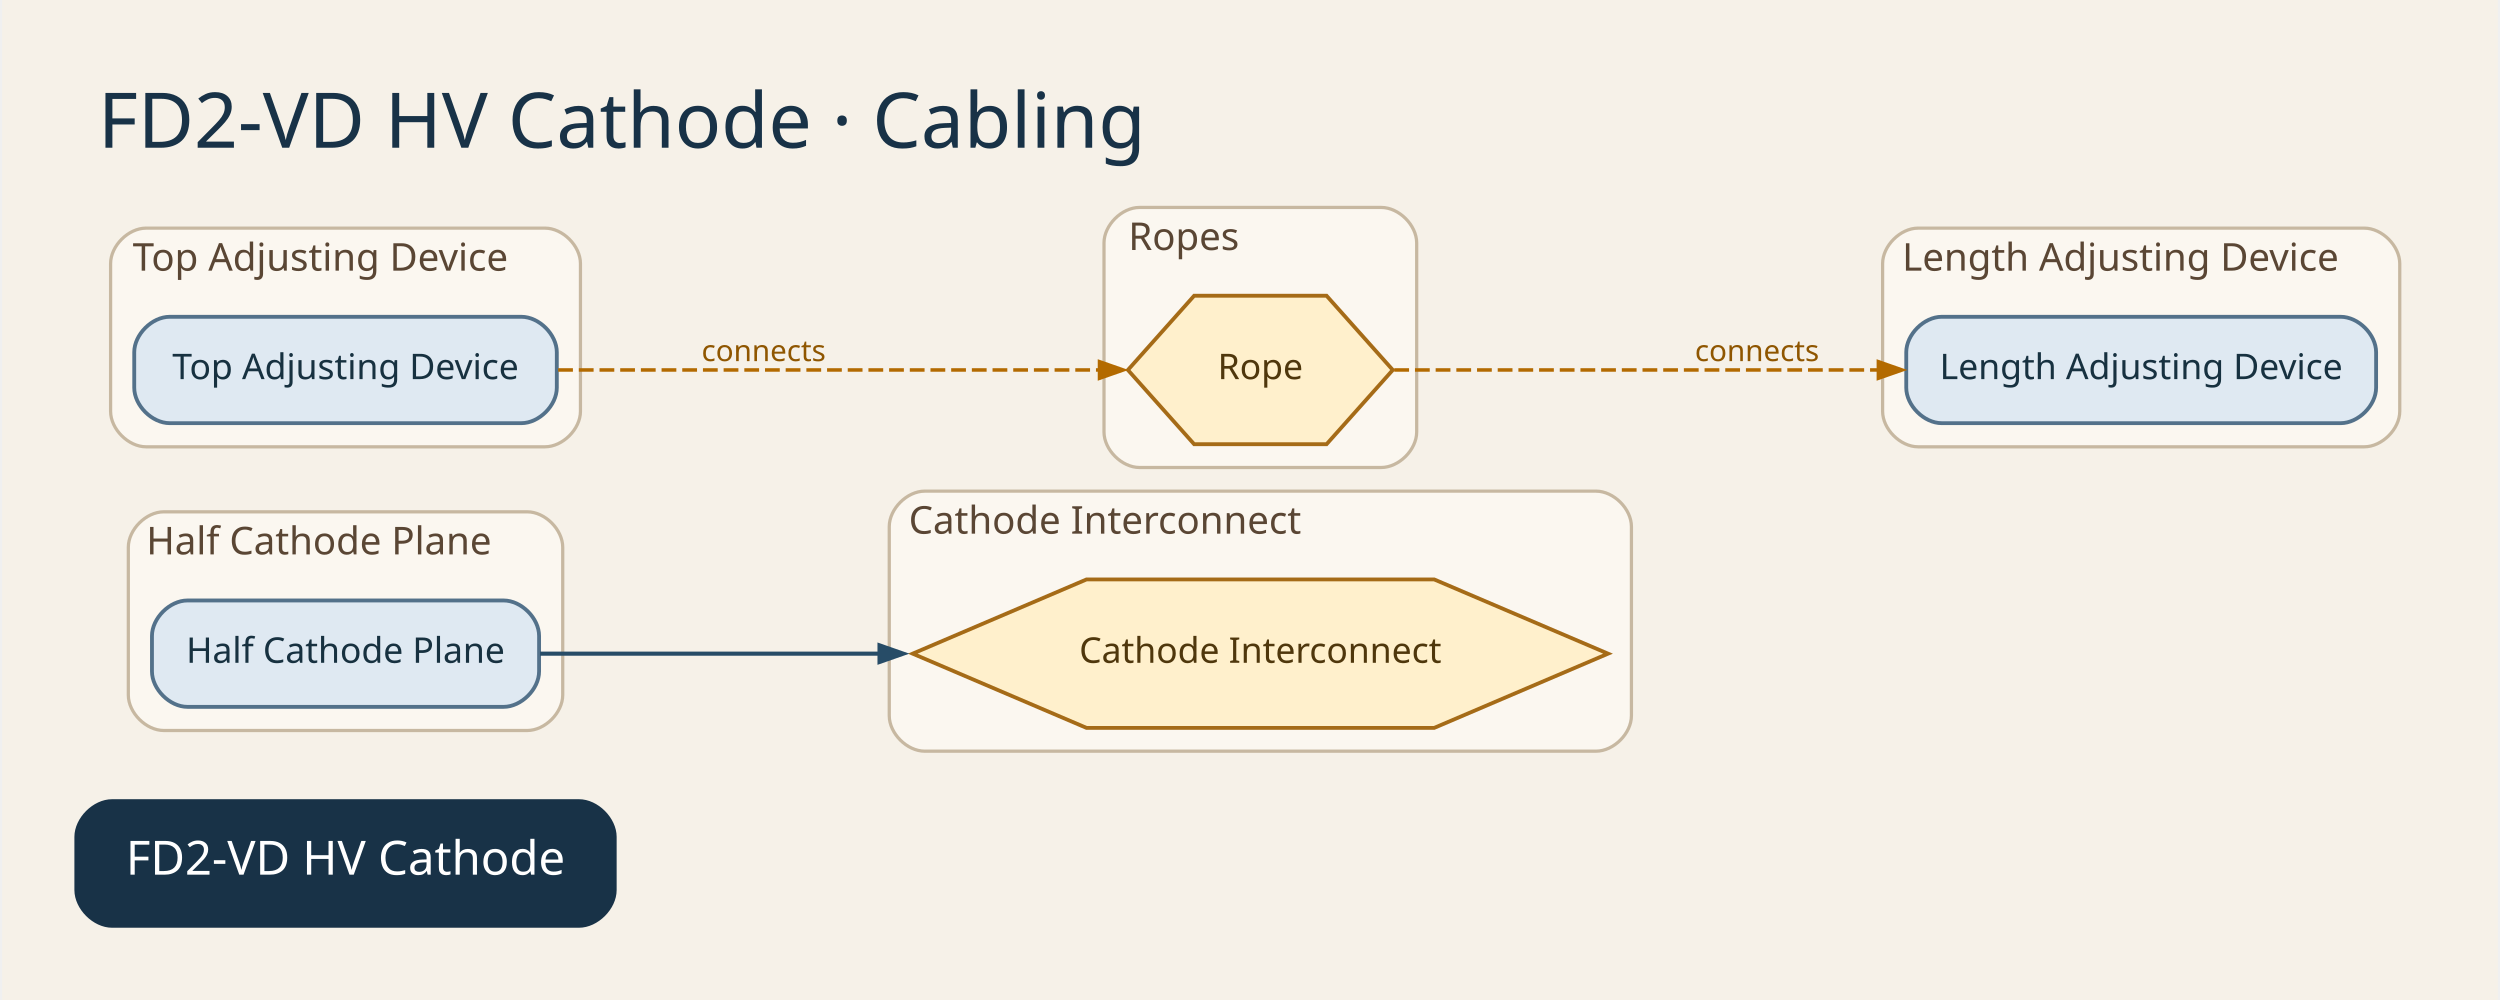
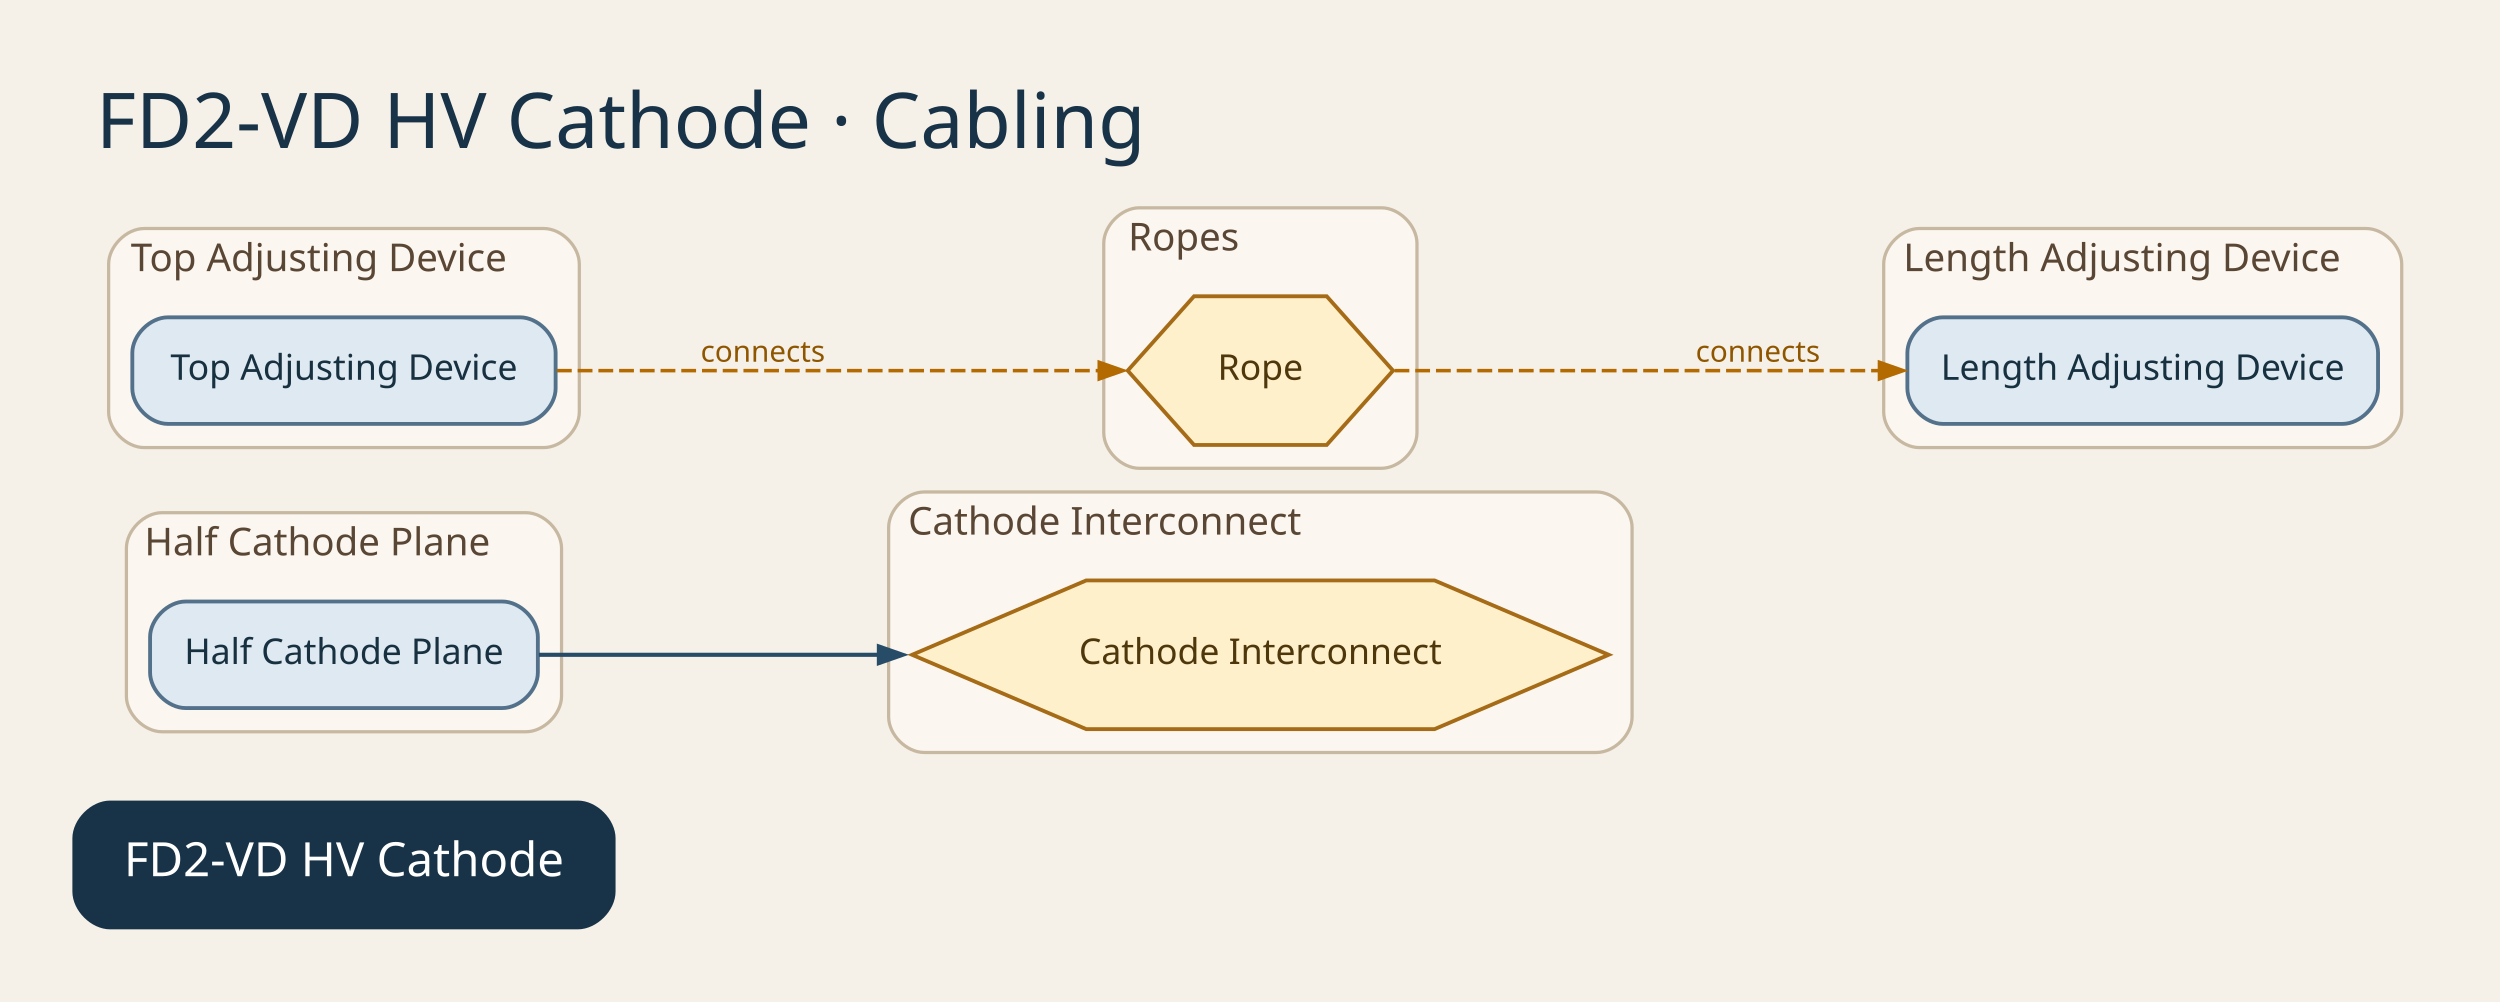
- <svg xmlns="http://www.w3.org/2000/svg" xmlns:xlink="http://www.w3.org/1999/xlink" width="845pt" height="338pt" viewBox="0.00 0.00 844.55 338.40">
+ <svg xmlns="http://www.w3.org/2000/svg" xmlns:xlink="http://www.w3.org/1999/xlink" preserveAspectRatio="xMidYMid meet" width="100%" height="100%" viewBox="0.00 0.00 844.55 338.40">
  <g id="graph0" class="graph" transform="scale(1 1) rotate(0) translate(25.2 313.2)">
    <polygon fill="#f6f1e8" stroke="none" points="-25.2,25.2 -25.2,-313.2 819.35,-313.2 819.35,25.2 -25.2,25.2" />
    <text text-anchor="middle" x="184.5" y="-263.2" font-family="Iowan Old Style" font-size="26.00" fill="#183247">FD2-VD HV Cathode · Cabling</text>
    <g id="clust1" class="cluster">
      <g id="a_clust1">
        <a xlink:href="../explorer.html#object=fd2_vd_hv_cathode.cathode_interconnect" xlink:title="Open Cathode Interconnect in the interactive explorer" target="_top">
          <path fill="#fbf7f0" stroke="#c7b8a1" stroke-width="1.1" d="M287,-59C287,-59 514.15,-59 514.15,-59 520.15,-59 526.15,-65 526.15,-71 526.15,-71 526.15,-135 526.15,-135 526.15,-141 520.15,-147 514.15,-147 514.15,-147 287,-147 287,-147 281,-147 275,-141 275,-135 275,-135 275,-71 275,-71 275,-65 281,-59 287,-59" />
          <text text-anchor="middle" x="348" y="-132.6" font-family="Avenir Next" font-size="13.00" fill="#5a4634">Cathode Interconnect</text>
        </a>
      </g>
    </g>
    <g id="clust2" class="cluster">
      <g id="a_clust2">
        <a xlink:href="../explorer.html#object=fd2_vd_hv_cathode.half_cathode_plane" xlink:title="Open Half Cathode Plane in the interactive explorer" target="_top">
          <path fill="#fbf7f0" stroke="#c7b8a1" stroke-width="1.1" d="M29.5,-66C29.5,-66 152.5,-66 152.5,-66 158.5,-66 164.5,-72 164.5,-78 164.5,-78 164.5,-128 164.5,-128 164.5,-134 158.5,-140 152.5,-140 152.5,-140 29.5,-140 29.5,-140 23.5,-140 17.5,-134 17.5,-128 17.5,-128 17.5,-78 17.5,-78 17.5,-72 23.5,-66 29.5,-66" />
          <text text-anchor="middle" x="82" y="-125.6" font-family="Avenir Next" font-size="13.00" fill="#5a4634">Half Cathode Plane</text>
        </a>
      </g>
    </g>
    <g id="clust3" class="cluster">
      <g id="a_clust3">
        <a xlink:href="../explorer.html#object=fd2_vd_hv_cathode.lad" xlink:title="Open Length Adjusting Device in the interactive explorer" target="_top">
          <path fill="#fbf7f0" stroke="#c7b8a1" stroke-width="1.1" d="M623.15,-162C623.15,-162 774.15,-162 774.15,-162 780.15,-162 786.15,-168 786.15,-174 786.15,-174 786.15,-224 786.15,-224 786.15,-230 780.15,-236 774.15,-236 774.15,-236 623.15,-236 623.15,-236 617.15,-236 611.15,-230 611.15,-224 611.15,-224 611.15,-174 611.15,-174 611.15,-168 617.15,-162 623.15,-162" />
          <text text-anchor="middle" x="691.65" y="-221.6" font-family="Avenir Next" font-size="13.00" fill="#5a4634">Length Adjusting Device</text>
        </a>
      </g>
    </g>
    <g id="clust4" class="cluster">
      <g id="a_clust4">
        <a xlink:href="../explorer.html#object=fd2_vd_hv_cathode.ropes" xlink:title="Open Ropes in the interactive explorer" target="_top">
          <path fill="#fbf7f0" stroke="#c7b8a1" stroke-width="1.1" d="M359.67,-155C359.67,-155 441.48,-155 441.48,-155 447.48,-155 453.48,-161 453.48,-167 453.48,-167 453.48,-231 453.48,-231 453.48,-237 447.48,-243 441.48,-243 441.48,-243 359.67,-243 359.67,-243 353.67,-243 347.67,-237 347.67,-231 347.67,-231 347.67,-167 347.67,-167 347.67,-161 353.67,-155 359.67,-155" />
          <text text-anchor="middle" x="374.67" y="-228.6" font-family="Avenir Next" font-size="13.00" fill="#5a4634">Ropes</text>
        </a>
      </g>
    </g>
    <g id="clust5" class="cluster">
      <g id="a_clust5">
        <a xlink:href="../explorer.html#object=fd2_vd_hv_cathode.tad" xlink:title="Open Top Adjusting Device in the interactive explorer" target="_top">
          <path fill="#fbf7f0" stroke="#c7b8a1" stroke-width="1.1" d="M23.5,-162C23.5,-162 158.5,-162 158.5,-162 164.5,-162 170.5,-168 170.5,-174 170.5,-174 170.5,-224 170.5,-224 170.5,-230 164.5,-236 158.5,-236 158.5,-236 23.5,-236 23.5,-236 17.5,-236 11.5,-230 11.5,-224 11.5,-224 11.5,-174 11.5,-174 11.5,-168 17.5,-162 23.5,-162" />
          <text text-anchor="middle" x="82.5" y="-221.6" font-family="Avenir Next" font-size="13.00" fill="#5a4634">Top Adjusting Device</text>
        </a>
      </g>
    </g>
    <g id="node1" class="node">
      <g id="a_node1">
        <a xlink:href="../explorer.html#object=fd2_vd_hv_cathode" xlink:title="Open FD2-VD HV Cathode in the interactive explorer" target="_top">
          <path fill="#183247" stroke="#183247" stroke-width="1.5" d="M170,-42C170,-42 12,-42 12,-42 6,-42 0,-36 0,-30 0,-30 0,-12 0,-12 0,-6 6,0 12,0 12,0 170,0 170,0 176,0 182,-6 182,-12 182,-12 182,-30 182,-30 182,-36 176,-42 170,-42" />
          <text text-anchor="middle" x="91" y="-17.2" font-family="Avenir Next" font-size="16.00" fill="#ffffff">FD2-VD HV Cathode</text>
        </a>
      </g>
    </g>
    <g id="node2" class="node">
      <g id="a_node2">
        <a xlink:href="../explorer.html#object=fd2_vd_hv_cathode.cathode_interconnect_cable" xlink:title="Open Cathode Interconnect in the interactive explorer" target="_top">
          <polygon fill="#fff0cc" stroke="#a56b17" stroke-width="1.3" points="518.23,-92 459.4,-117.12 341.75,-117.12 282.92,-92 341.75,-66.88 459.4,-66.88 518.23,-92" />
          <text text-anchor="middle" x="400.58" y="-88.9" font-family="Avenir Next" font-size="12.00" fill="#4f370c">Cathode Interconnect</text>
        </a>
      </g>
    </g>
    <g id="node3" class="node">
      <g id="a_node3">
        <a xlink:href="../explorer.html#object=fd2_vd_hv_cathode.half_cathode_plane_assembly" xlink:title="Open Half Cathode Plane in the interactive explorer" target="_top">
          <path fill="#dfe9f2" stroke="#53718a" stroke-width="1.3" d="M144.5,-110C144.5,-110 37.5,-110 37.5,-110 31.5,-110 25.5,-104 25.5,-98 25.5,-98 25.5,-86 25.5,-86 25.5,-80 31.5,-74 37.5,-74 37.5,-74 144.5,-74 144.5,-74 150.5,-74 156.5,-80 156.5,-86 156.5,-86 156.5,-98 156.5,-98 156.5,-104 150.5,-110 144.5,-110" />
          <text text-anchor="middle" x="91" y="-88.9" font-family="Avenir Next" font-size="12.00" fill="#173140">Half Cathode Plane</text>
        </a>
      </g>
    </g>
    <g id="edge1" class="edge">
      <g id="a_edge1">
        <a xlink:href="../explorer.html#object=relation%3A24" xlink:title="Open contains relation in the interactive explorer" target="_top">
          <path fill="none" stroke="#274c67" stroke-width="1.4" d="M156.85,-92C190.24,-92 232.15,-92 271.71,-92" />
          <polygon fill="#274c67" stroke="#274c67" stroke-width="1.4" points="271.71,-94.8 279.71,-92 271.71,-89.2 271.71,-94.8" />
        </a>
      </g>
    </g>
    <g id="node4" class="node">
      <g id="a_node4">
        <a xlink:href="../explorer.html#object=fd2_vd_hv_cathode.lad_component" xlink:title="Open Length Adjusting Device in the interactive explorer" target="_top">
          <path fill="#dfe9f2" stroke="#53718a" stroke-width="1.3" d="M766.15,-206C766.15,-206 631.15,-206 631.15,-206 625.15,-206 619.15,-200 619.15,-194 619.15,-194 619.15,-182 619.15,-182 619.15,-176 625.15,-170 631.15,-170 631.15,-170 766.15,-170 766.15,-170 772.15,-170 778.15,-176 778.15,-182 778.15,-182 778.15,-194 778.15,-194 778.15,-200 772.15,-206 766.15,-206" />
          <text text-anchor="middle" x="698.65" y="-184.9" font-family="Avenir Next" font-size="12.00" fill="#173140">Length Adjusting Device</text>
        </a>
      </g>
    </g>
    <g id="node5" class="node">
      <g id="a_node5">
        <a xlink:href="../explorer.html#object=fd2_vd_hv_cathode.rope_component" xlink:title="Open Rope in the interactive explorer" target="_top">
          <polygon fill="#fff0cc" stroke="#a56b17" stroke-width="1.3" points="445.39,-188 422.98,-213.12 378.17,-213.12 355.76,-188 378.17,-162.88 422.98,-162.88 445.39,-188" />
          <text text-anchor="middle" x="400.58" y="-184.9" font-family="Avenir Next" font-size="12.00" fill="#4f370c">Rope</text>
        </a>
      </g>
    </g>
    <g id="edge3" class="edge">
      <g id="a_edge3">
        <a xlink:href="../explorer.html#object=relation%3A27" xlink:title="Open connects to relation in the interactive explorer" target="_top">
          <path fill="none" stroke="#b36a00" stroke-width="1.2" stroke-dasharray="5,2" d="M445.9,-188C489.07,-188 555.89,-188 609.84,-188" />
          <polygon fill="#b36a00" stroke="#b36a00" stroke-width="1.2" points="609.72,-190.8 617.72,-188 609.72,-185.2 609.72,-190.8" />
        </a>
      </g>
      <g id="a_edge3-label">
        <a xlink:href="../explorer.html#object=relation%3A27" xlink:title="connects" target="_top">
          <text text-anchor="middle" x="568.65" y="-191" font-family="Avenir Next" font-size="10.00" fill="#8f5600">connects</text>
        </a>
      </g>
    </g>
    <g id="node6" class="node">
      <g id="a_node6">
        <a xlink:href="../explorer.html#object=fd2_vd_hv_cathode.tad_component" xlink:title="Open Top Adjusting Device in the interactive explorer" target="_top">
          <path fill="#dfe9f2" stroke="#53718a" stroke-width="1.3" d="M150.5,-206C150.5,-206 31.5,-206 31.5,-206 25.5,-206 19.5,-200 19.5,-194 19.5,-194 19.5,-182 19.5,-182 19.5,-176 25.5,-170 31.5,-170 31.5,-170 150.5,-170 150.5,-170 156.5,-170 162.5,-176 162.5,-182 162.5,-182 162.5,-194 162.5,-194 162.5,-200 156.5,-206 150.5,-206" />
          <text text-anchor="middle" x="91" y="-184.9" font-family="Avenir Next" font-size="12.00" fill="#173140">Top Adjusting Device</text>
        </a>
      </g>
    </g>
    <g id="edge2" class="edge">
      <g id="a_edge2">
        <a xlink:href="../explorer.html#object=relation%3A26" xlink:title="Open connects to relation in the interactive explorer" target="_top">
          <path fill="none" stroke="#b36a00" stroke-width="1.2" stroke-dasharray="5,2" d="M162.95,-188C218.85,-188 295.56,-188 346.3,-188" />
          <polygon fill="#b36a00" stroke="#b36a00" stroke-width="1.2" points="346.15,-190.8 354.15,-188 346.15,-185.2 346.15,-190.8" />
        </a>
      </g>
      <g id="a_edge2-label">
        <a xlink:href="../explorer.html#object=relation%3A26" xlink:title="connects" target="_top">
          <text text-anchor="middle" x="232.5" y="-191" font-family="Avenir Next" font-size="10.00" fill="#8f5600">connects</text>
        </a>
      </g>
    </g>
  </g>
</svg>
